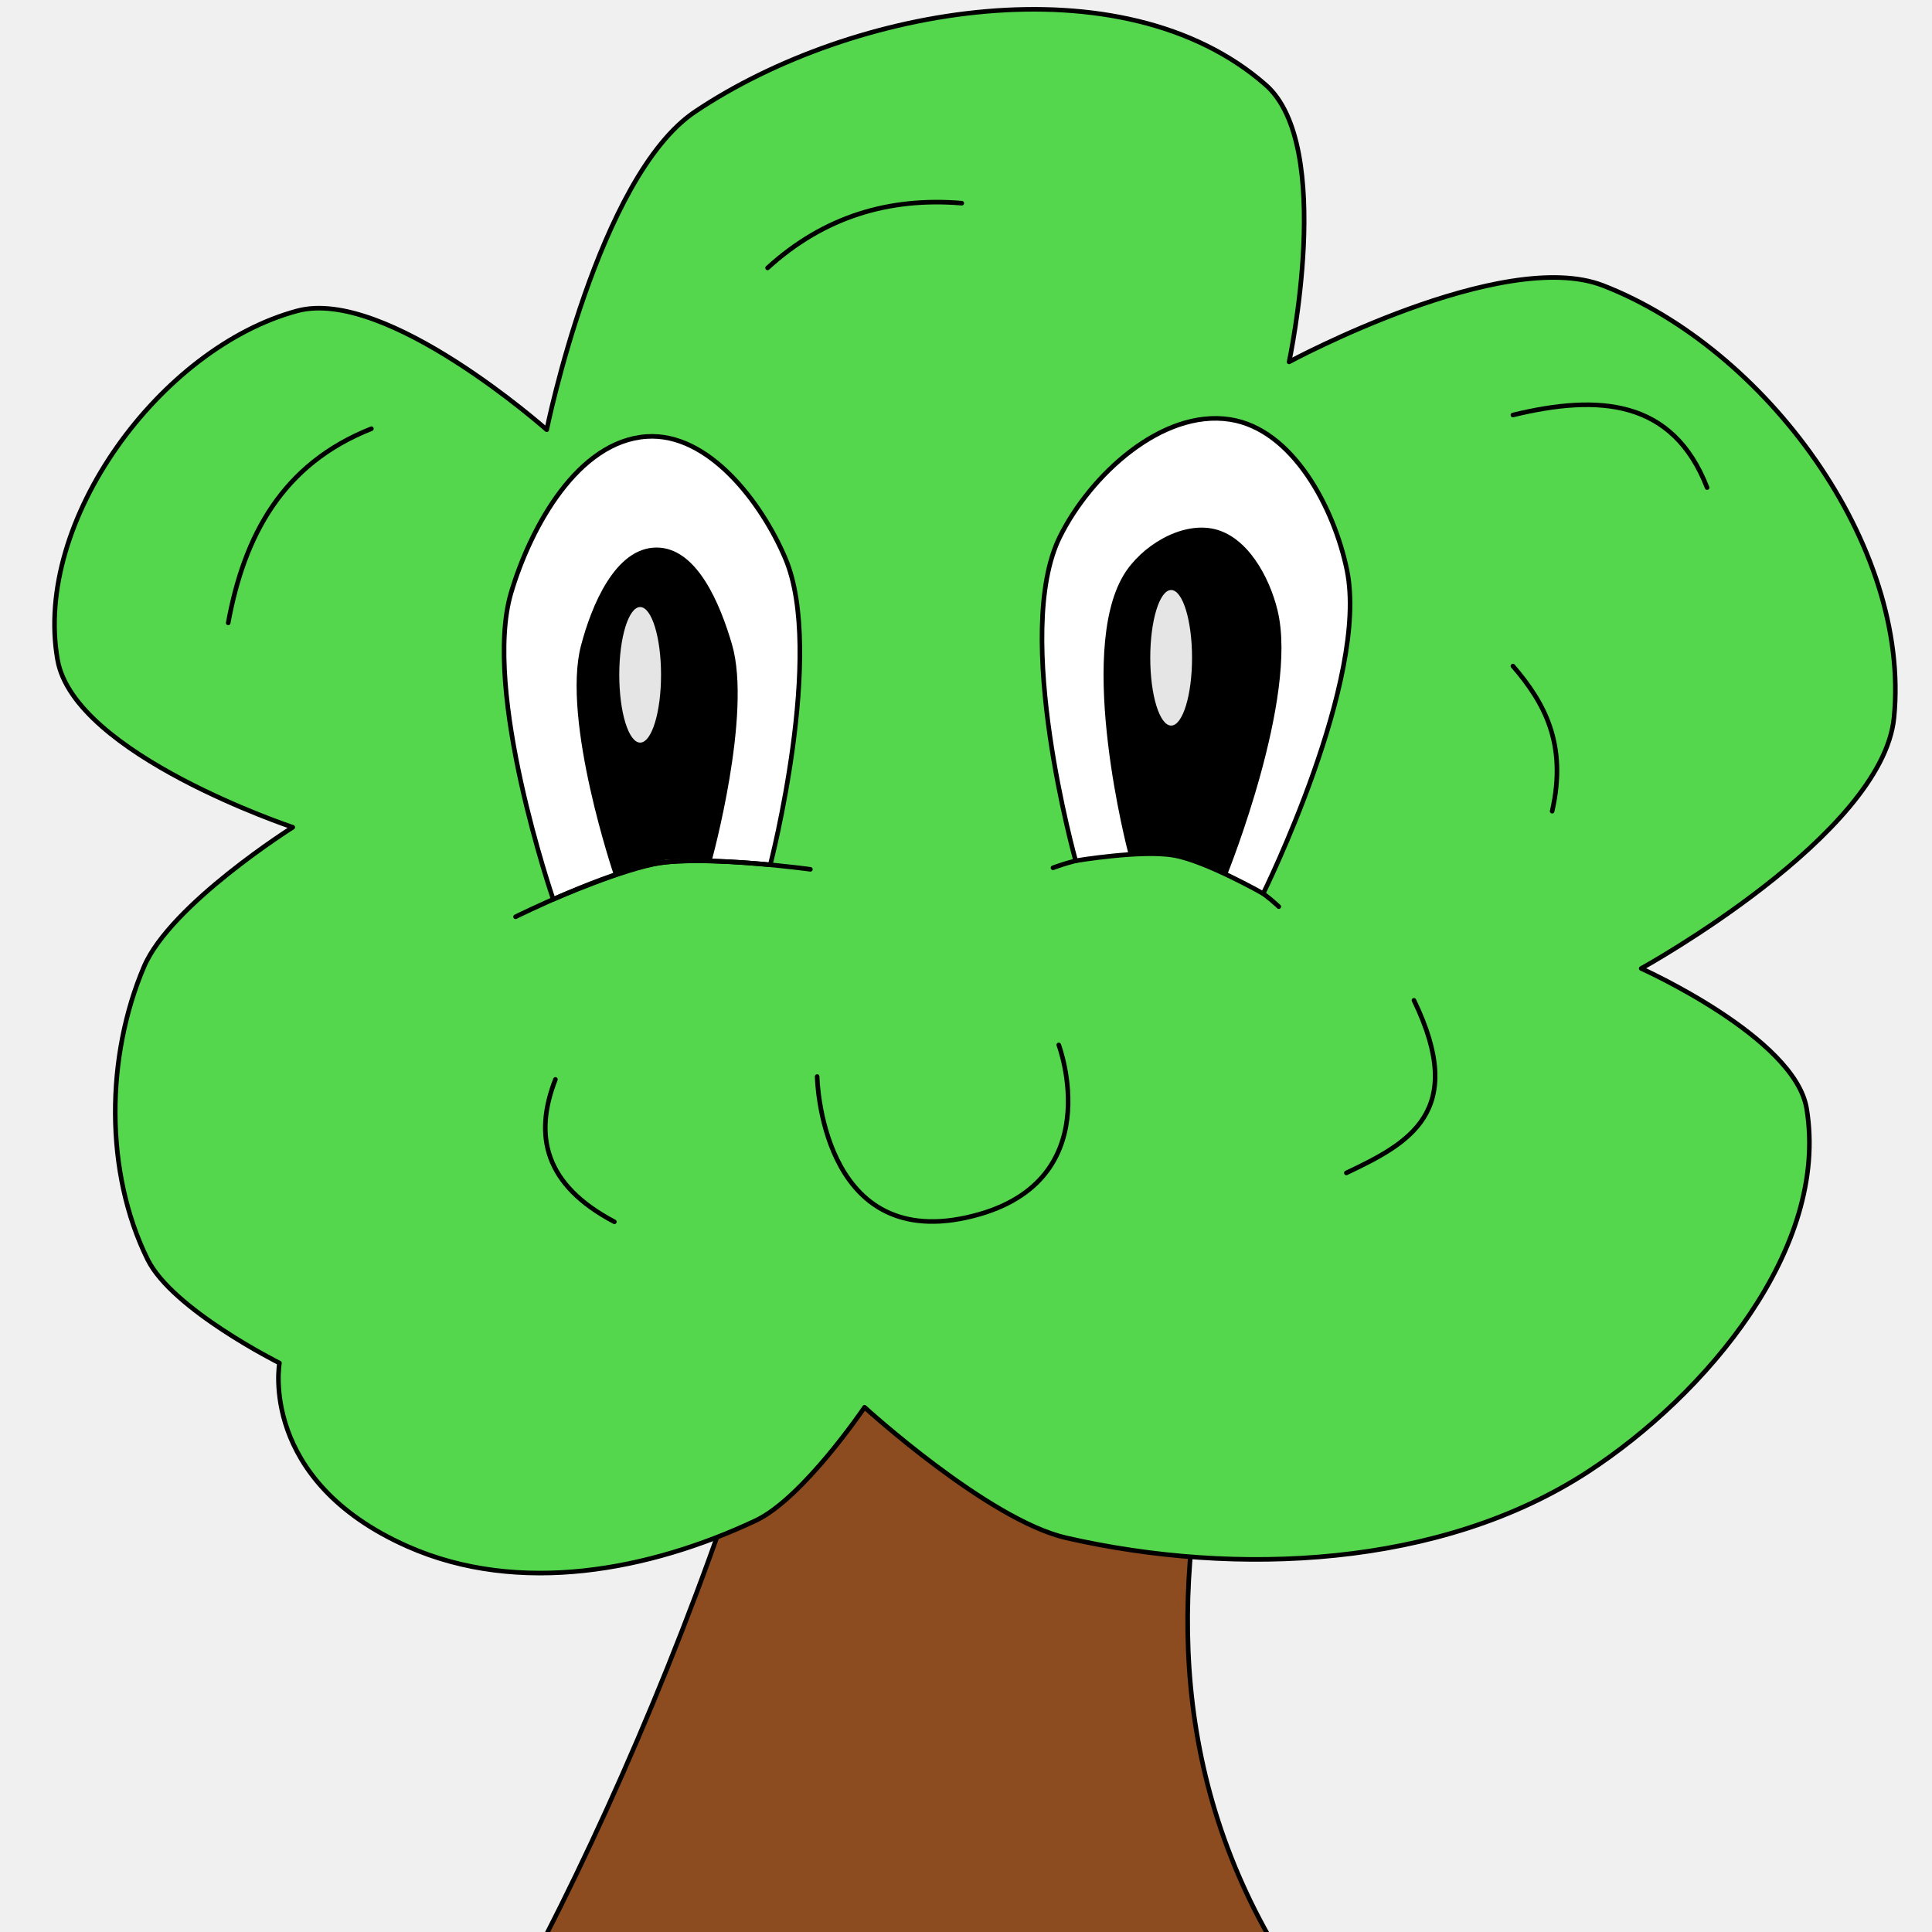
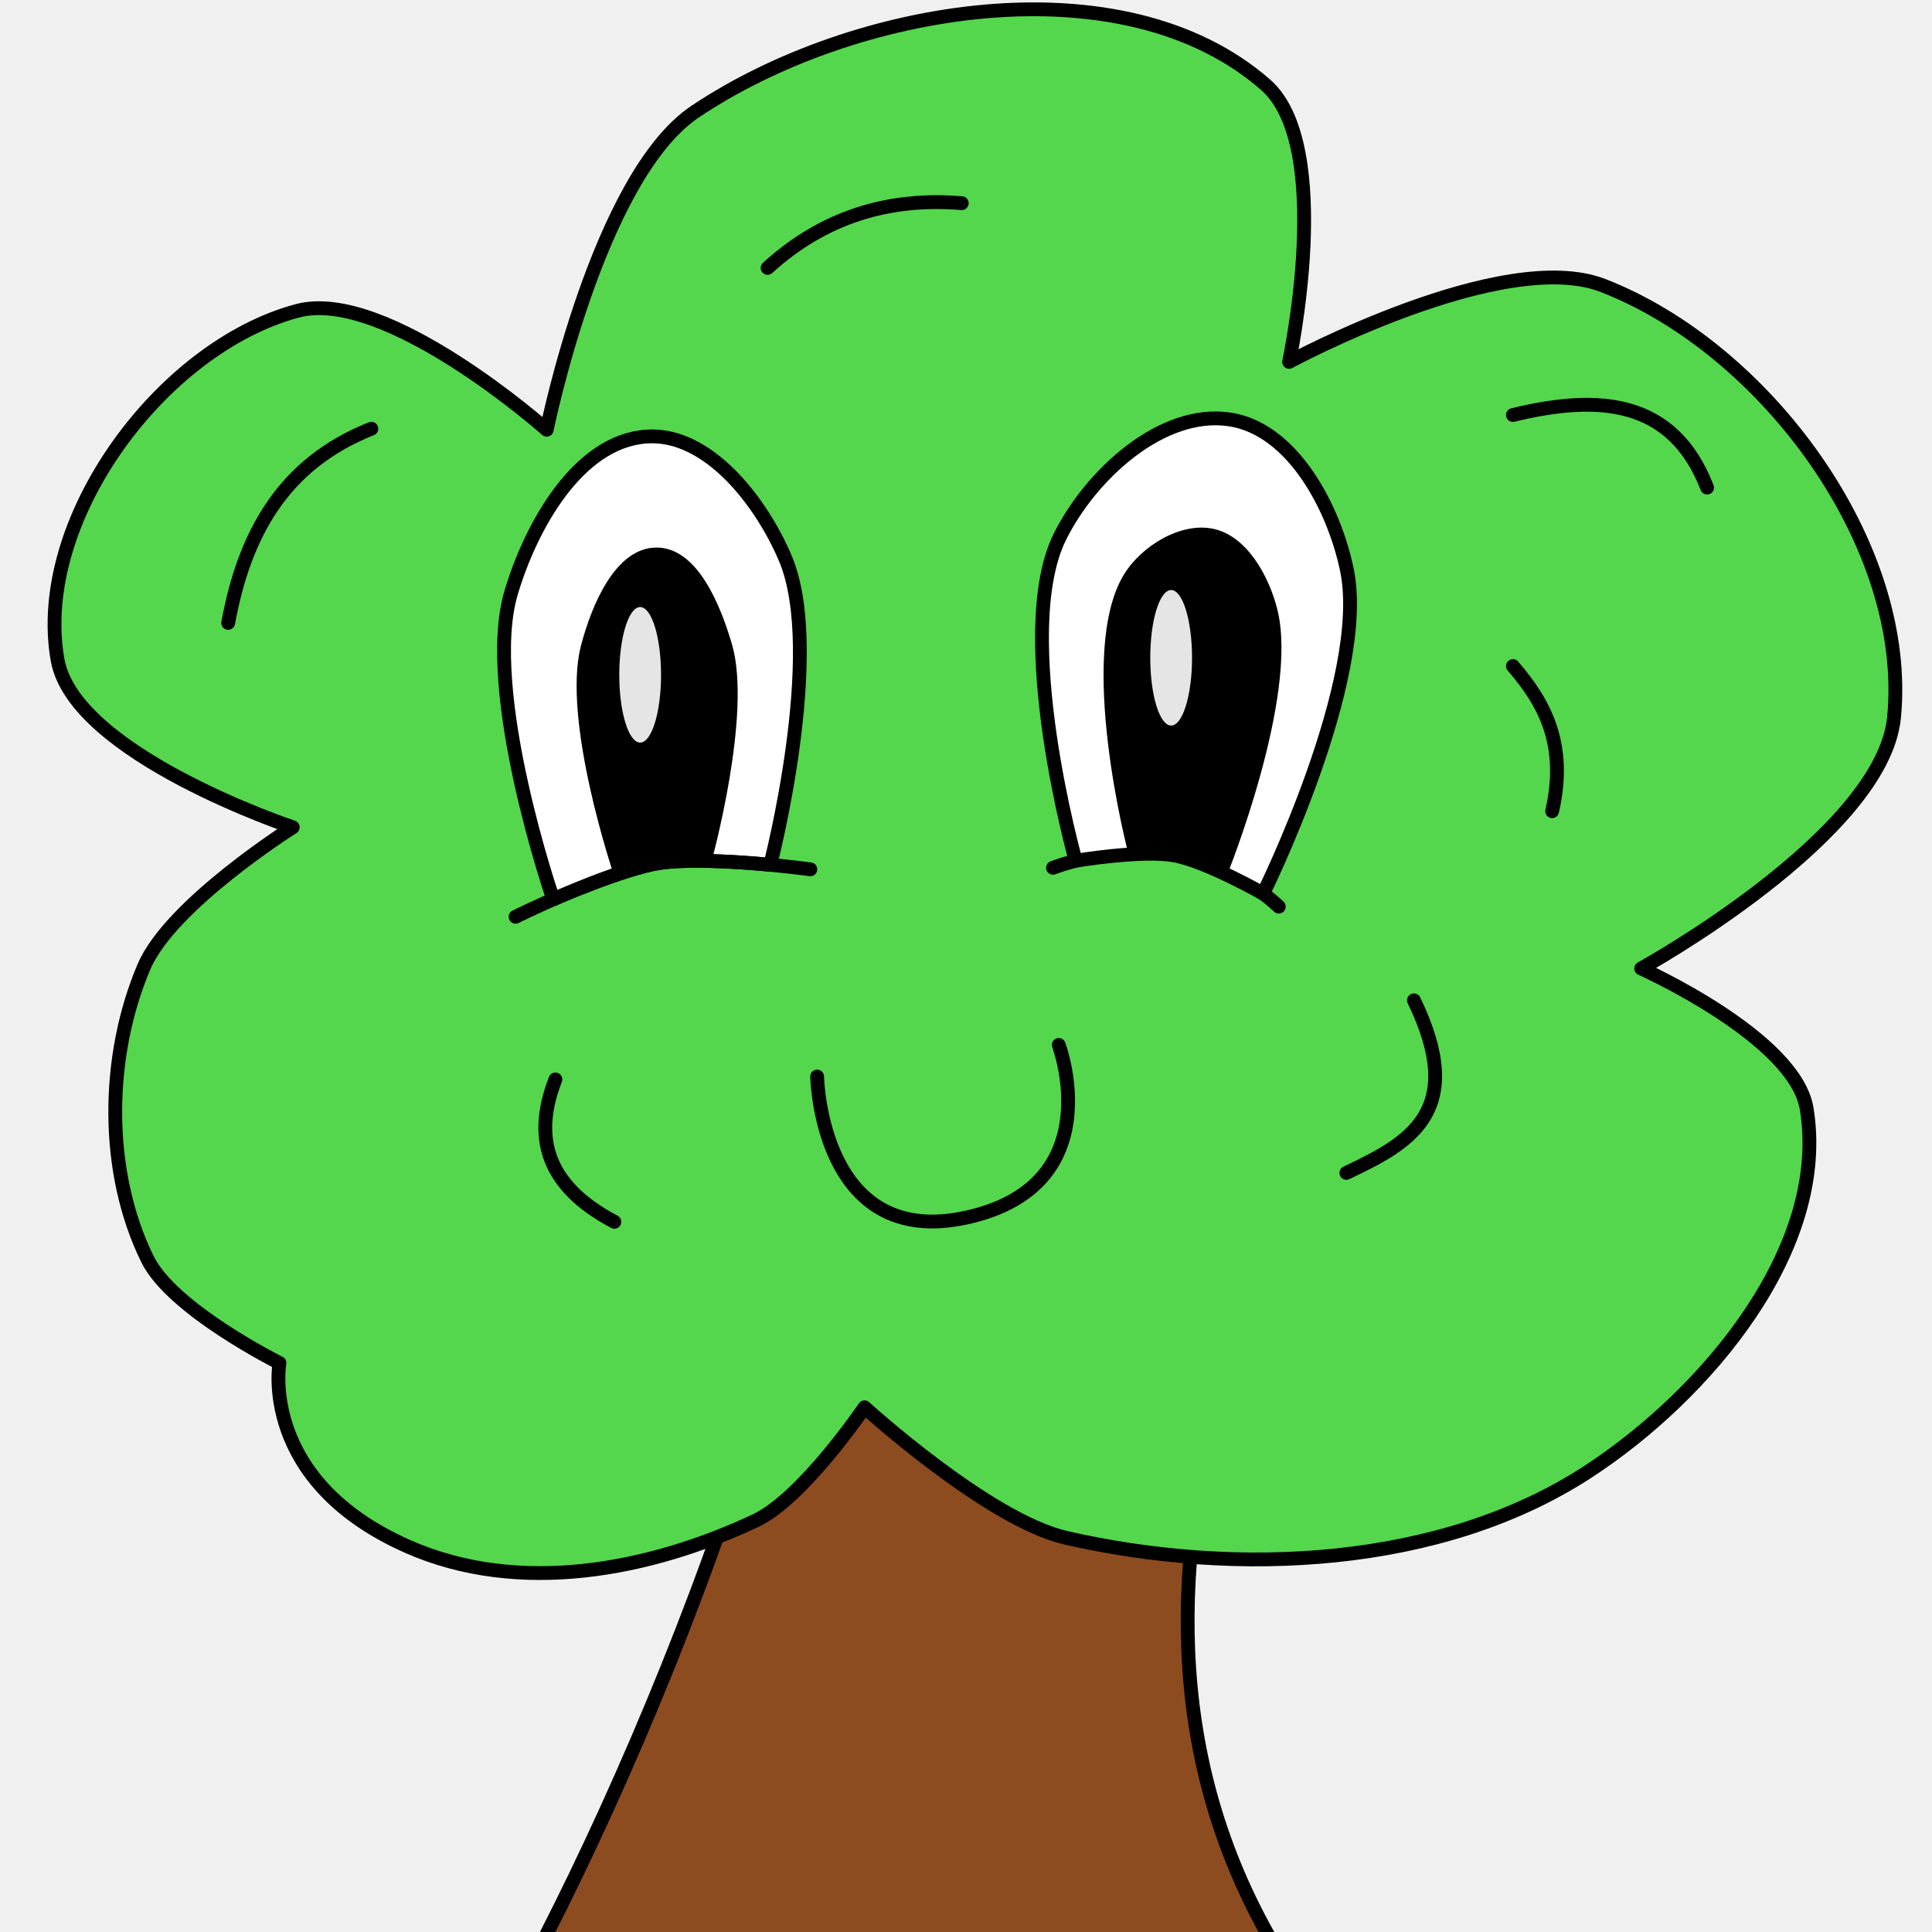
<svg xmlns="http://www.w3.org/2000/svg" xmlns:xlink="http://www.w3.org/1999/xlink" version="1.1" viewBox="0 0 32 32" id="svg46">
  <defs id="defs50" />
-   <g transform="matrix(.076212 0 0 .076212 13.201 22.857)" id="tree" style="stroke:#000000;stroke-opacity:1;stroke-width:0.997;stroke-miterlimit:4;stroke-dasharray:none;stroke-linecap:round;stroke-linejoin:round">
+   <g transform="matrix(.076212 0 0 .076212 13.201 22.857)" id="tree" style="stroke:#000000;stroke-opacity:1;stroke-width:3;stroke-miterlimit:4;stroke-dasharray:none;stroke-linecap:round;stroke-linejoin:round">
    <path d="M 102.67,121.15 C 79.305,79.863 82.255,37.101 92.879,-1.57 l -98.384,-1.181 c -12.506,43.605 -31.489,89.155 -49.285,123.9" fill="#8c4c20" id="trunk" />
    <path d="m -84.645,36.164 c -32.437,-14.375 -27.833,-39.852 -27.833,-39.852 0,0 -23.282,-11.625 -28.66,-22.52 -9.386,-19.013 -9.093,-44.098 -0.783,-63.606 5.789,-13.591 32.333,-30.31 32.333,-30.31 0,0 -47.466,-15.784 -51.114,-36.375 -5.35,-30.199 22.455,-67.898 52.075,-75.851 19.338,-5.192 54.232,25.832 54.232,25.832 0,0 11.14,-54.985 32.268,-69.146 34.368,-23.036 92.877,-33.083 123.987,-5.806 15.142,13.277 5.086,60.202 5.086,60.202 0,0 46.401,-25.052 68.224,-16.595 35.186,13.636 66.941,56.341 63.242,93.895 -2.53,25.68 -54.944,54.535 -54.944,54.535 0,0 33.409,14.955 35.956,30.454 4.982,30.323 -21.832,62.193 -47.585,78.96 C 139.935,40.753 95.647,42.784 58.53,34.316 41.555,30.443 14.681,5.932 14.681,5.932 c 0,0 -13.375,19.788 -23.683,24.634 -22.881,10.757 -51.338,16.369 -75.643,5.598 z" fill="#54d64d" id="crown" />
    <g id="leaves" style="fill:none">
      <path d="m 134.08,-82.511 c 11.782,24.338 -1.206,31.098 -14.689,37.505" id="path6" />
      <path d="m -39.693,-34.38 c -15.227,-8.031 -17.55,-18.751 -12.814,-30.942" id="path8" />
      <path d="m 4.376,-65.946 c 0,0 0.658,37.665 32.504,30.629 31.488,-6.957 20.003,-37.505 20.003,-37.505" id="path10" />
      <path d="m -123.62,-164.54 c 3.485,-18.986 11.776,-34.54 31.118,-42.2" id="path20" />
      <path d="m -6.394,-241.69 c 12.292,-11.198 26.5,-15.368 42.201,-14.067" id="path22" />
      <path d="m 155.59,-155.16 c 6.792,7.881 11.858,16.913 8.525,31.544" id="path24" />
      <path d="m 155.59,-209.72 c 18.739,-4.555 34.756,-3.393 42.201,15.772" id="path26" />
    </g>
    <g id="eye_left">
      <path d="m -5.813,-111.963 c 0,0 11.942,-46.105 3.291,-66.568 -5.211,-12.325 -16.791,-27.409 -30.143,-26.514 -14.935,1.001 -25.182,19.548 -29.457,33.893 -6.408,21.502 9.14,66.687 9.14,66.687 0,0 15.195,-6.657 23.3,-7.923 7.862,-1.228 23.868,0.426 23.868,0.426 z" fill="#ffffff" id="eye_white_left" />
      <path d="m -30.557,-180.916 c -8.955,0.03 -14.113,12.627 -16.386,21.289 -4.275,16.287 7.181,50.004 7.181,50.004 0,0 7.306,-2.869 11.158,-3.396 3.319,-0.454 10.046,0.235 10.046,0.235 0,0 8.851,-31.954 4.427,-47.084 -2.498,-8.542 -7.527,-21.078 -16.427,-21.049 z" id="eye_iris_left" fill="black" style="stroke:none;fill:#000000;fill-opacity:1" />
      <path d="m -29.549,-153.253 a 4.54,14.729 0 0 1 -4.54,14.729 4.54,14.729 0 0 1 -4.54,-14.729 4.54,14.729 0 0 1 4.54,-14.729 4.54,14.729 0 0 1 4.54,14.729 z" fill="#e5e5e5" id="eye_reflection_left" style="stroke:none" />
      <path d="m -61.166,-100.67 c 0,0 19.874,-9.838 30.657,-11.596 11.001,-1.794 33.414,1.283 33.414,1.283" id="eyelash_left" style="fill:none" />
    </g>
    <g id="eye_right">
      <path d="m 55.632,-111.313 c 0,0 12.502,-5.001 26.254,-2.813 13.752,2.188 22.816,11.252 22.816,11.252" fill="none" id="eye_lash_right" />
      <path d="m 94.097,-208.75 c -14.804,-2.284 -30.347,12.097 -36.982,25.527 -10.402,21.057 3.447,70.374 3.447,70.374 0,0 14.355,-2.409 21.383,-1.164 6.915,1.225 19.365,8.303 19.365,8.303 0,0 23.099,-46.612 18.203,-70.326 -2.792,-13.524 -11.769,-30.608 -25.416,-32.714 z" fill="#ffffff" id="eye_white_right" />
      <path d="m 70.967,-174.908 c -10.329,17.246 0.995,60.3 0.995,60.3 0,0 7.444,-0.128 11.042,0.677 3.664,0.82 10.466,4.168 10.466,4.168 0,0 15.578,-38.563 10.959,-57.53 -1.773,-7.282 -6.569,-16.082 -13.892,-17.68 -7.167,-1.564 -15.801,3.772 -19.57,10.065 z" id="eye_iris_right" style="stroke:none;fill:#000000;fill-opacity:1" />
      <use x="0" y="0" xlink:href="#eye_reflection_left" id="use12381" transform="translate(115.4001,-3.700878)" width="100%" height="100%" />
    </g>
  </g>
</svg>
